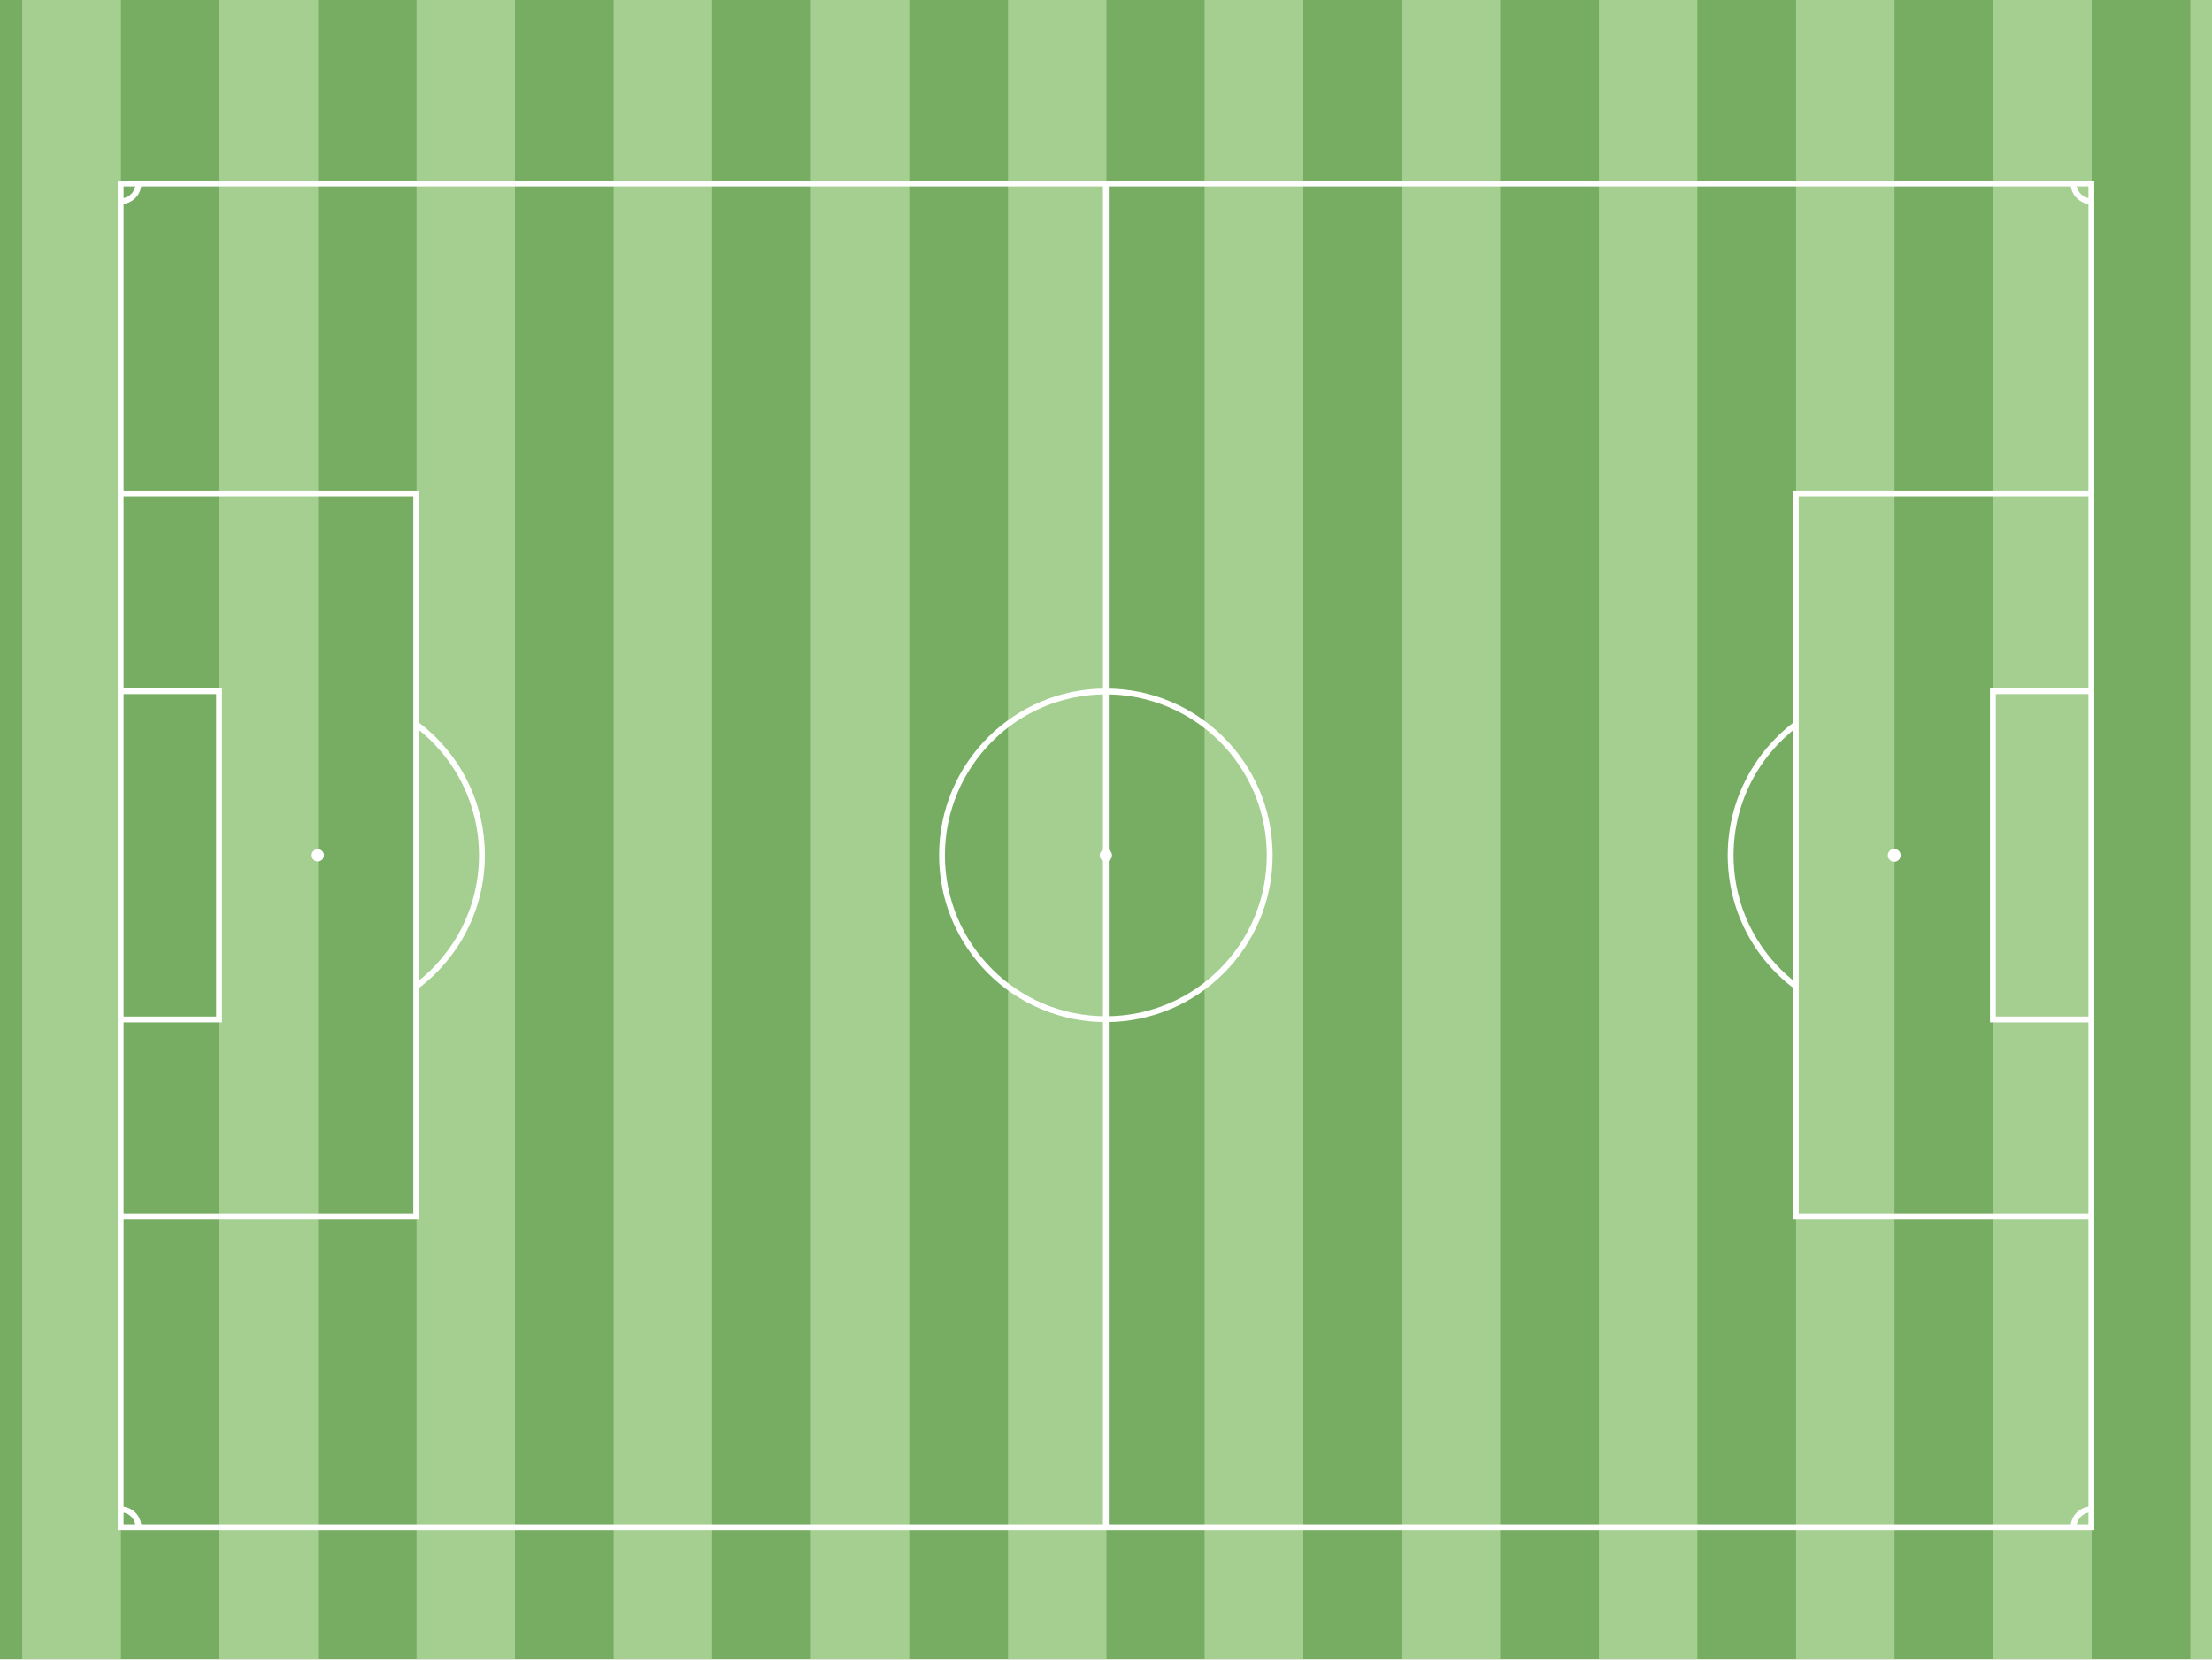
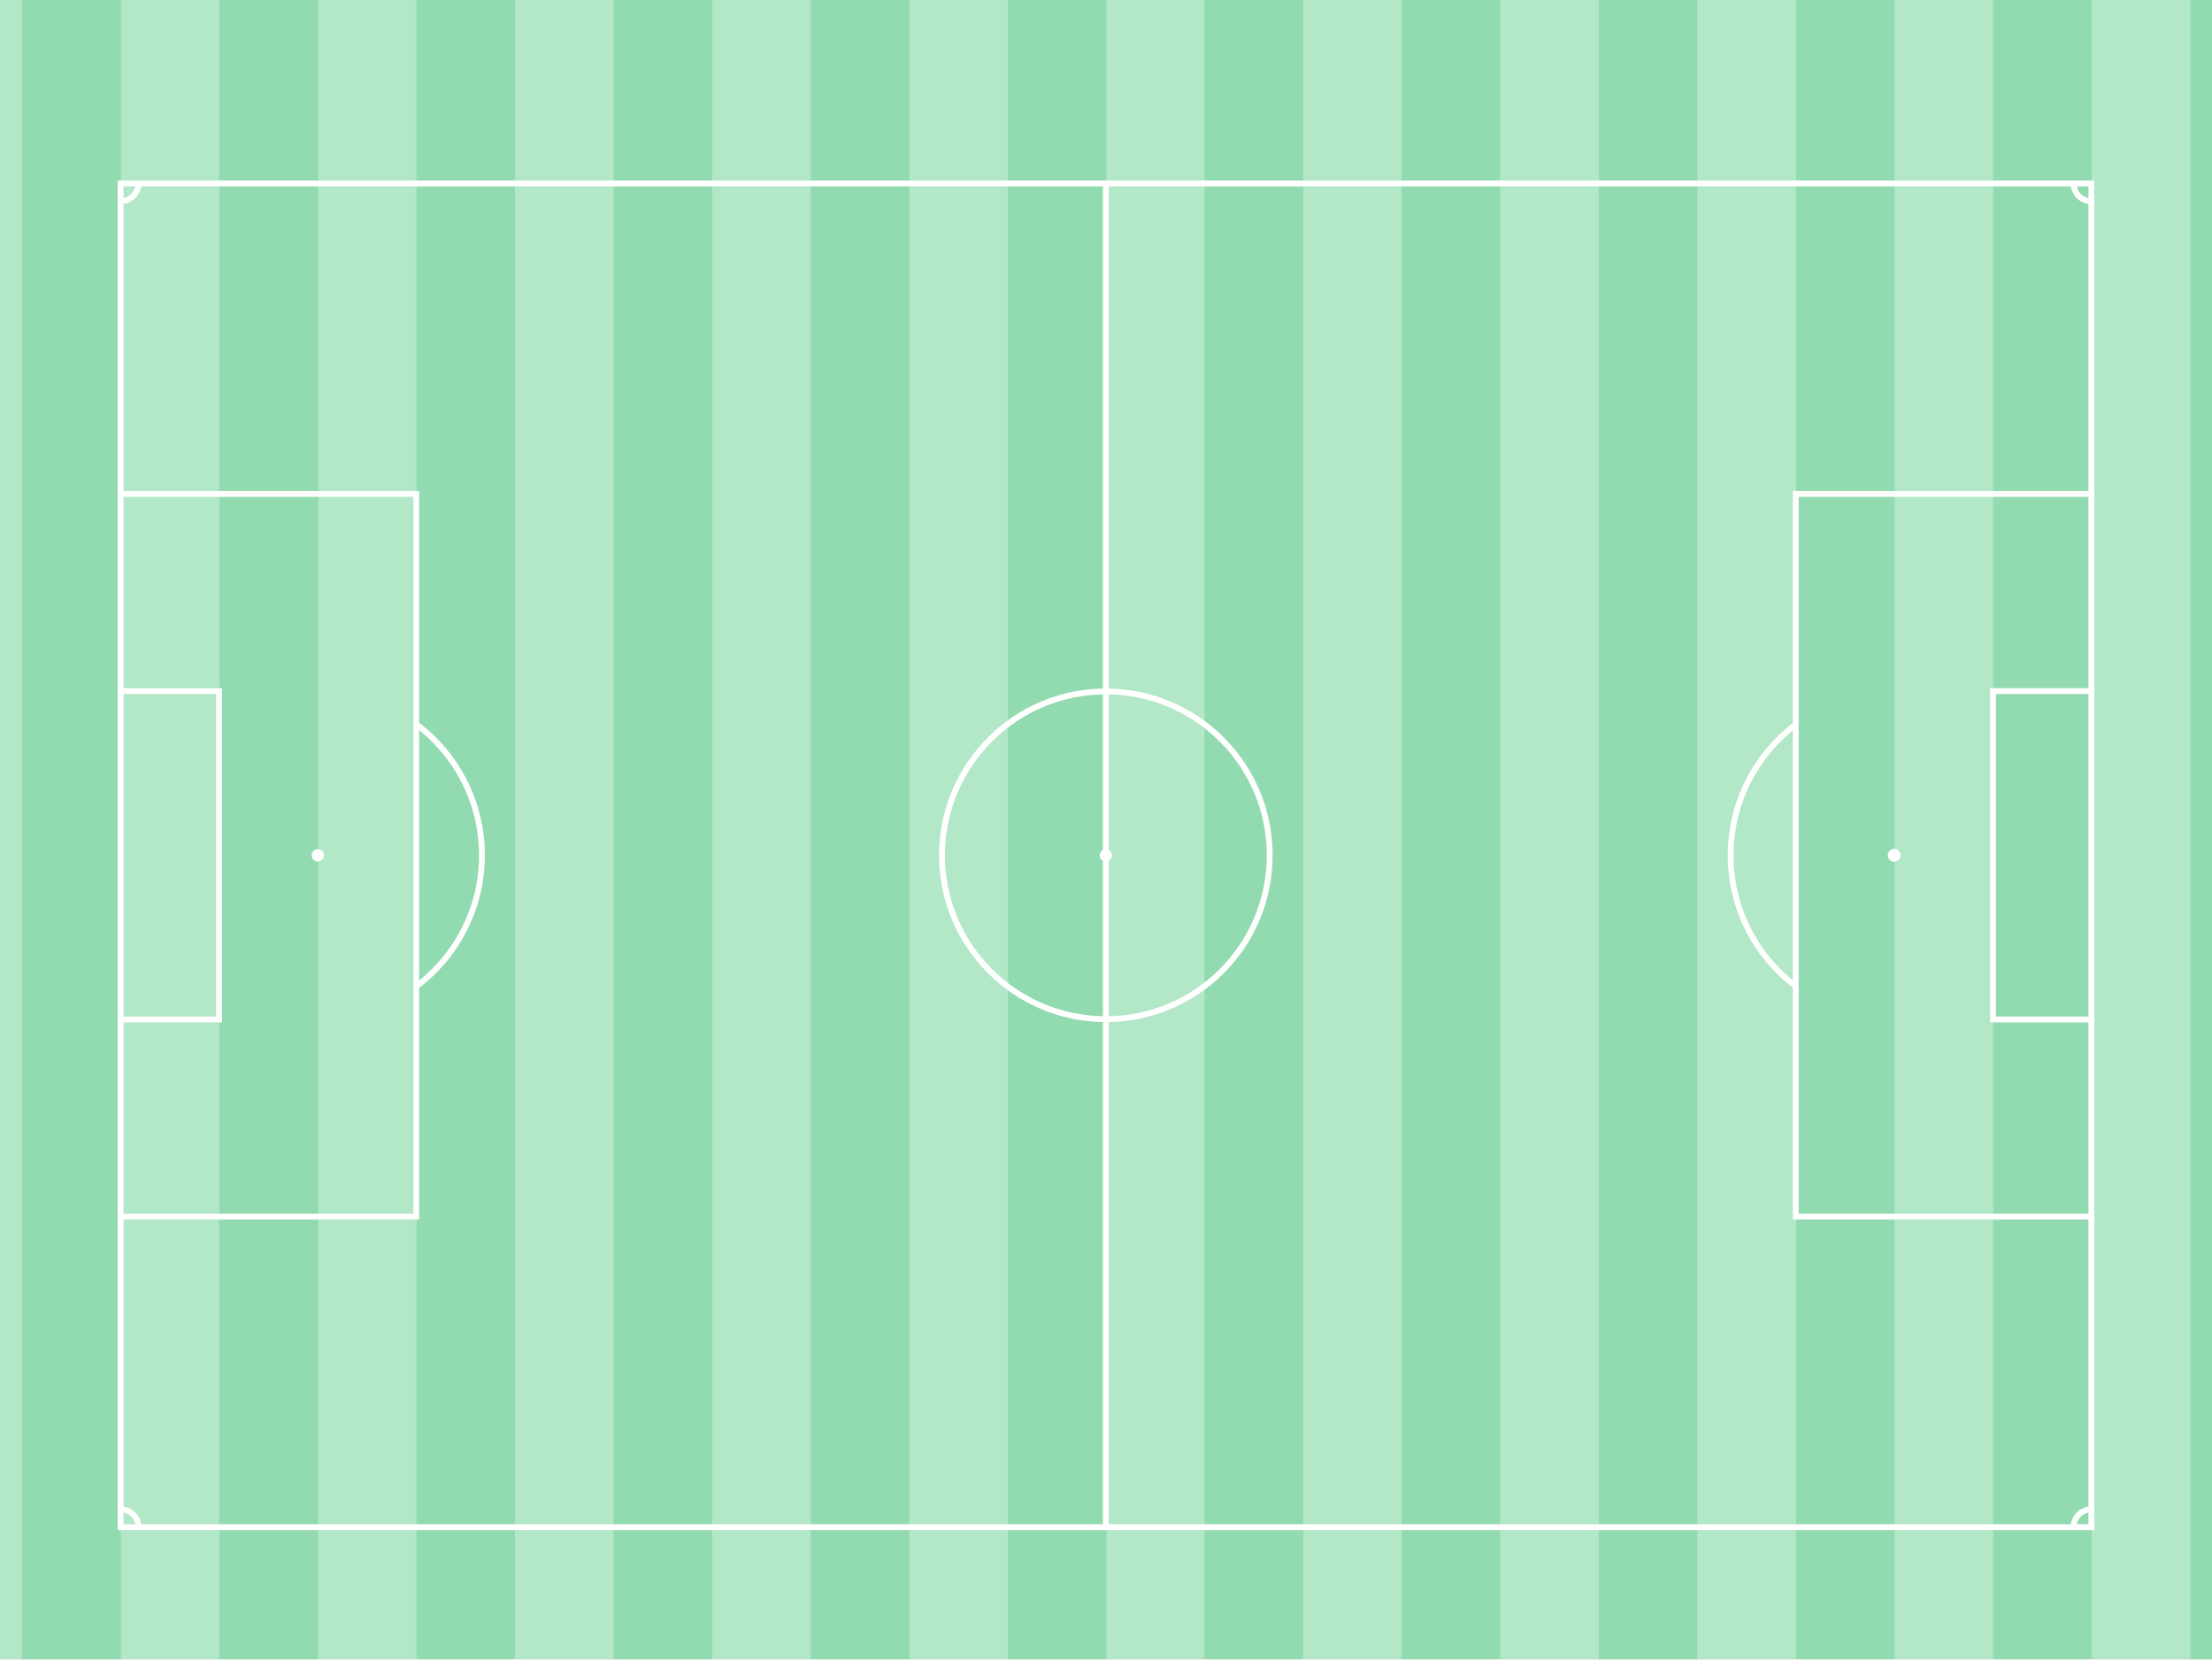
- <svg xmlns="http://www.w3.org/2000/svg" version="1.1" id="Linien" x="0px" y="0px" viewBox="0 0 757.3 568" style="enable-background:new 0 0 757.3 568;" xml:space="preserve">
-   <style type="text/css">
- 	.st0{fill:#77AD63;}
- 	.st1{fill:#A5CF91;}
- 	.st2{fill:none;stroke:#FFFFFF;stroke-width:2;}
- 	.st3{fill:#FFFFFF;}
- </style>
+ <svg xmlns="http://www.w3.org/2000/svg" id="Linien" version="1.1" viewBox="0 0 757.3 568">
+   <defs>
+     <style>
+       .st0 {
+         fill: #92dab0;
+       }
+ 
+       .st1 {
+         fill: #fff;
+       }
+ 
+       .st2 {
+         fill: #b2e7c7;
+       }
+ 
+       .st3 {
+         fill: none;
+         stroke: #fff;
+         stroke-width: 2px;
+       }
+     </style>
+   </defs>
+   <rect class="st2" y="0" width="757.3" height="568" />
+   <polygon class="st0" points="7.6 568 7.6 0 41.4 0 41.4 568 7.6 568" />
+   <polygon class="st0" points="614.9 568 614.9 0 648.6 0 648.6 568 614.9 568" />
+   <polygon class="st0" points="547.4 568 547.4 0 581.1 0 581.1 568 547.4 568" />
+   <polygon class="st0" points="479.9 568 479.9 0 513.6 0 513.6 568 479.9 568" />
+   <polygon class="st0" points="412.4 568 412.4 0 446.2 0 446.2 568 412.4 568" />
+   <polygon class="st0" points="682.4 568 682.4 0 716.1 0 716.1 568 682.4 568" />
+   <polygon class="st0" points="277.6 568 277.6 0 311.3 0 311.3 568 277.6 568" />
+   <polygon class="st0" points="210.1 568 210.1 0 243.8 0 243.8 568 210.1 568" />
+   <polygon class="st0" points="142.6 568 142.6 0 176.3 0 176.3 568 142.6 568" />
+   <polygon class="st0" points="75.1 568 75.1 0 108.9 0 108.9 568 75.1 568" />
+   <polygon class="st0" points="345.1 568 345.1 0 378.8 0 378.8 568 345.1 568" />
+   <polygon class="st0" points="749.9 568 749.9 0 757.3 0 757.3 568 749.9 568" />
  <g>
-     <rect y="0" class="st0" width="757.3" height="568" />
-   </g>
-   <polygon class="st1" points="7.6,568 7.6,0 41.4,0 41.4,568 " />
-   <polygon class="st1" points="614.9,568 614.9,0 648.6,0 648.6,568 " />
-   <polygon class="st1" points="547.4,568 547.4,0 581.1,0 581.1,568 " />
-   <polygon class="st1" points="479.9,568 479.9,0 513.6,0 513.6,568 " />
-   <polygon class="st1" points="412.4,568 412.4,0 446.2,0 446.2,568 " />
-   <polygon class="st1" points="682.4,568 682.4,0 716.1,0 716.1,568 " />
-   <polygon class="st1" points="277.6,568 277.6,0 311.3,0 311.3,568 " />
-   <polygon class="st1" points="210.1,568 210.1,0 243.8,0 243.8,568 " />
-   <polygon class="st1" points="142.6,568 142.6,0 176.3,0 176.3,568 " />
-   <polygon class="st1" points="75.1,568 75.1,0 108.9,0 108.9,568 " />
-   <polygon class="st1" points="345.1,568 345.1,0 378.8,0 378.8,568 " />
-   <polygon class="st1" points="749.9,568 749.9,0 757.3,0 757.3,568 " />
-   <g>
-     <rect x="41.3" y="62.8" class="st2" width="674.7" height="460" />
-     <polyline class="st2" points="716,416.5 614.8,416.5 614.8,169.1 716,169.1  " />
-     <polyline class="st2" points="716,349 682.3,349 682.3,236.6 716,236.6  " />
-     <line class="st2" x1="378.6" y1="522.8" x2="378.6" y2="62.8" />
-     <circle class="st2" cx="378.6" cy="292.8" r="56.1" />
-     <path class="st2" d="M41.3,516.7c3.4,0,6.1,2.7,6.1,6.1" />
-     <path class="st2" d="M47.4,62.8c0,3.4-2.8,6.1-6.1,6.1" />
-     <path class="st2" d="M716,68.9c-3.4,0-6.1-2.8-6.1-6.1" />
-     <path class="st2" d="M709.9,522.8c0-3.4,2.8-6.1,6.1-6.1" />
-     <path class="st2" d="M614.8,337.6c-13.6-10.2-22.3-26.5-22.3-44.8c0-18.3,8.8-34.6,22.3-44.8" />
-     <circle class="st3" cx="648.5" cy="292.8" r="2.2" />
-     <polyline class="st2" points="41.3,169.1 142.5,169.1 142.5,416.5 41.3,416.5  " />
-     <polyline class="st2" points="41.3,236.6 75,236.6 75,349 41.3,349  " />
-     <path class="st2" d="M142.6,248c13.6,10.2,22.4,26.5,22.4,44.8c0,18.3-8.8,34.6-22.4,44.8" />
-     <circle class="st3" cx="108.8" cy="292.8" r="2.1" />
-     <circle class="st3" cx="378.6" cy="292.8" r="2.1" />
+     <rect class="st3" x="41.3" y="62.8" width="674.7" height="460" />
+     <polyline class="st3" points="716 416.5 614.8 416.5 614.8 169.1 716 169.1" />
+     <polyline class="st3" points="716 349 682.3 349 682.3 236.6 716 236.6" />
+     <line class="st3" x1="378.6" y1="522.8" x2="378.6" y2="62.8" />
+     <circle class="st3" cx="378.6" cy="292.8" r="56.1" />
+     <path class="st3" d="M41.3,516.7c3.4,0,6.1,2.7,6.1,6.1" />
+     <path class="st3" d="M47.4,62.8c0,3.4-2.8,6.1-6.1,6.1" />
+     <path class="st3" d="M716,68.9c-3.4,0-6.1-2.8-6.1-6.1" />
+     <path class="st3" d="M709.9,522.8c0-3.4,2.8-6.1,6.1-6.1" />
+     <path class="st3" d="M614.8,337.6c-13.6-10.2-22.3-26.5-22.3-44.8s8.8-34.6,22.3-44.8" />
+     <circle class="st1" cx="648.5" cy="292.8" r="2.2" />
+     <polyline class="st3" points="41.3 169.1 142.5 169.1 142.5 416.5 41.3 416.5" />
+     <polyline class="st3" points="41.3 236.6 75 236.6 75 349 41.3 349" />
+     <path class="st3" d="M142.6,248c13.6,10.2,22.4,26.5,22.4,44.8s-8.8,34.6-22.4,44.8" />
+     <circle class="st1" cx="108.8" cy="292.8" r="2.1" />
+     <circle class="st1" cx="378.6" cy="292.8" r="2.1" />
  </g>
</svg>
